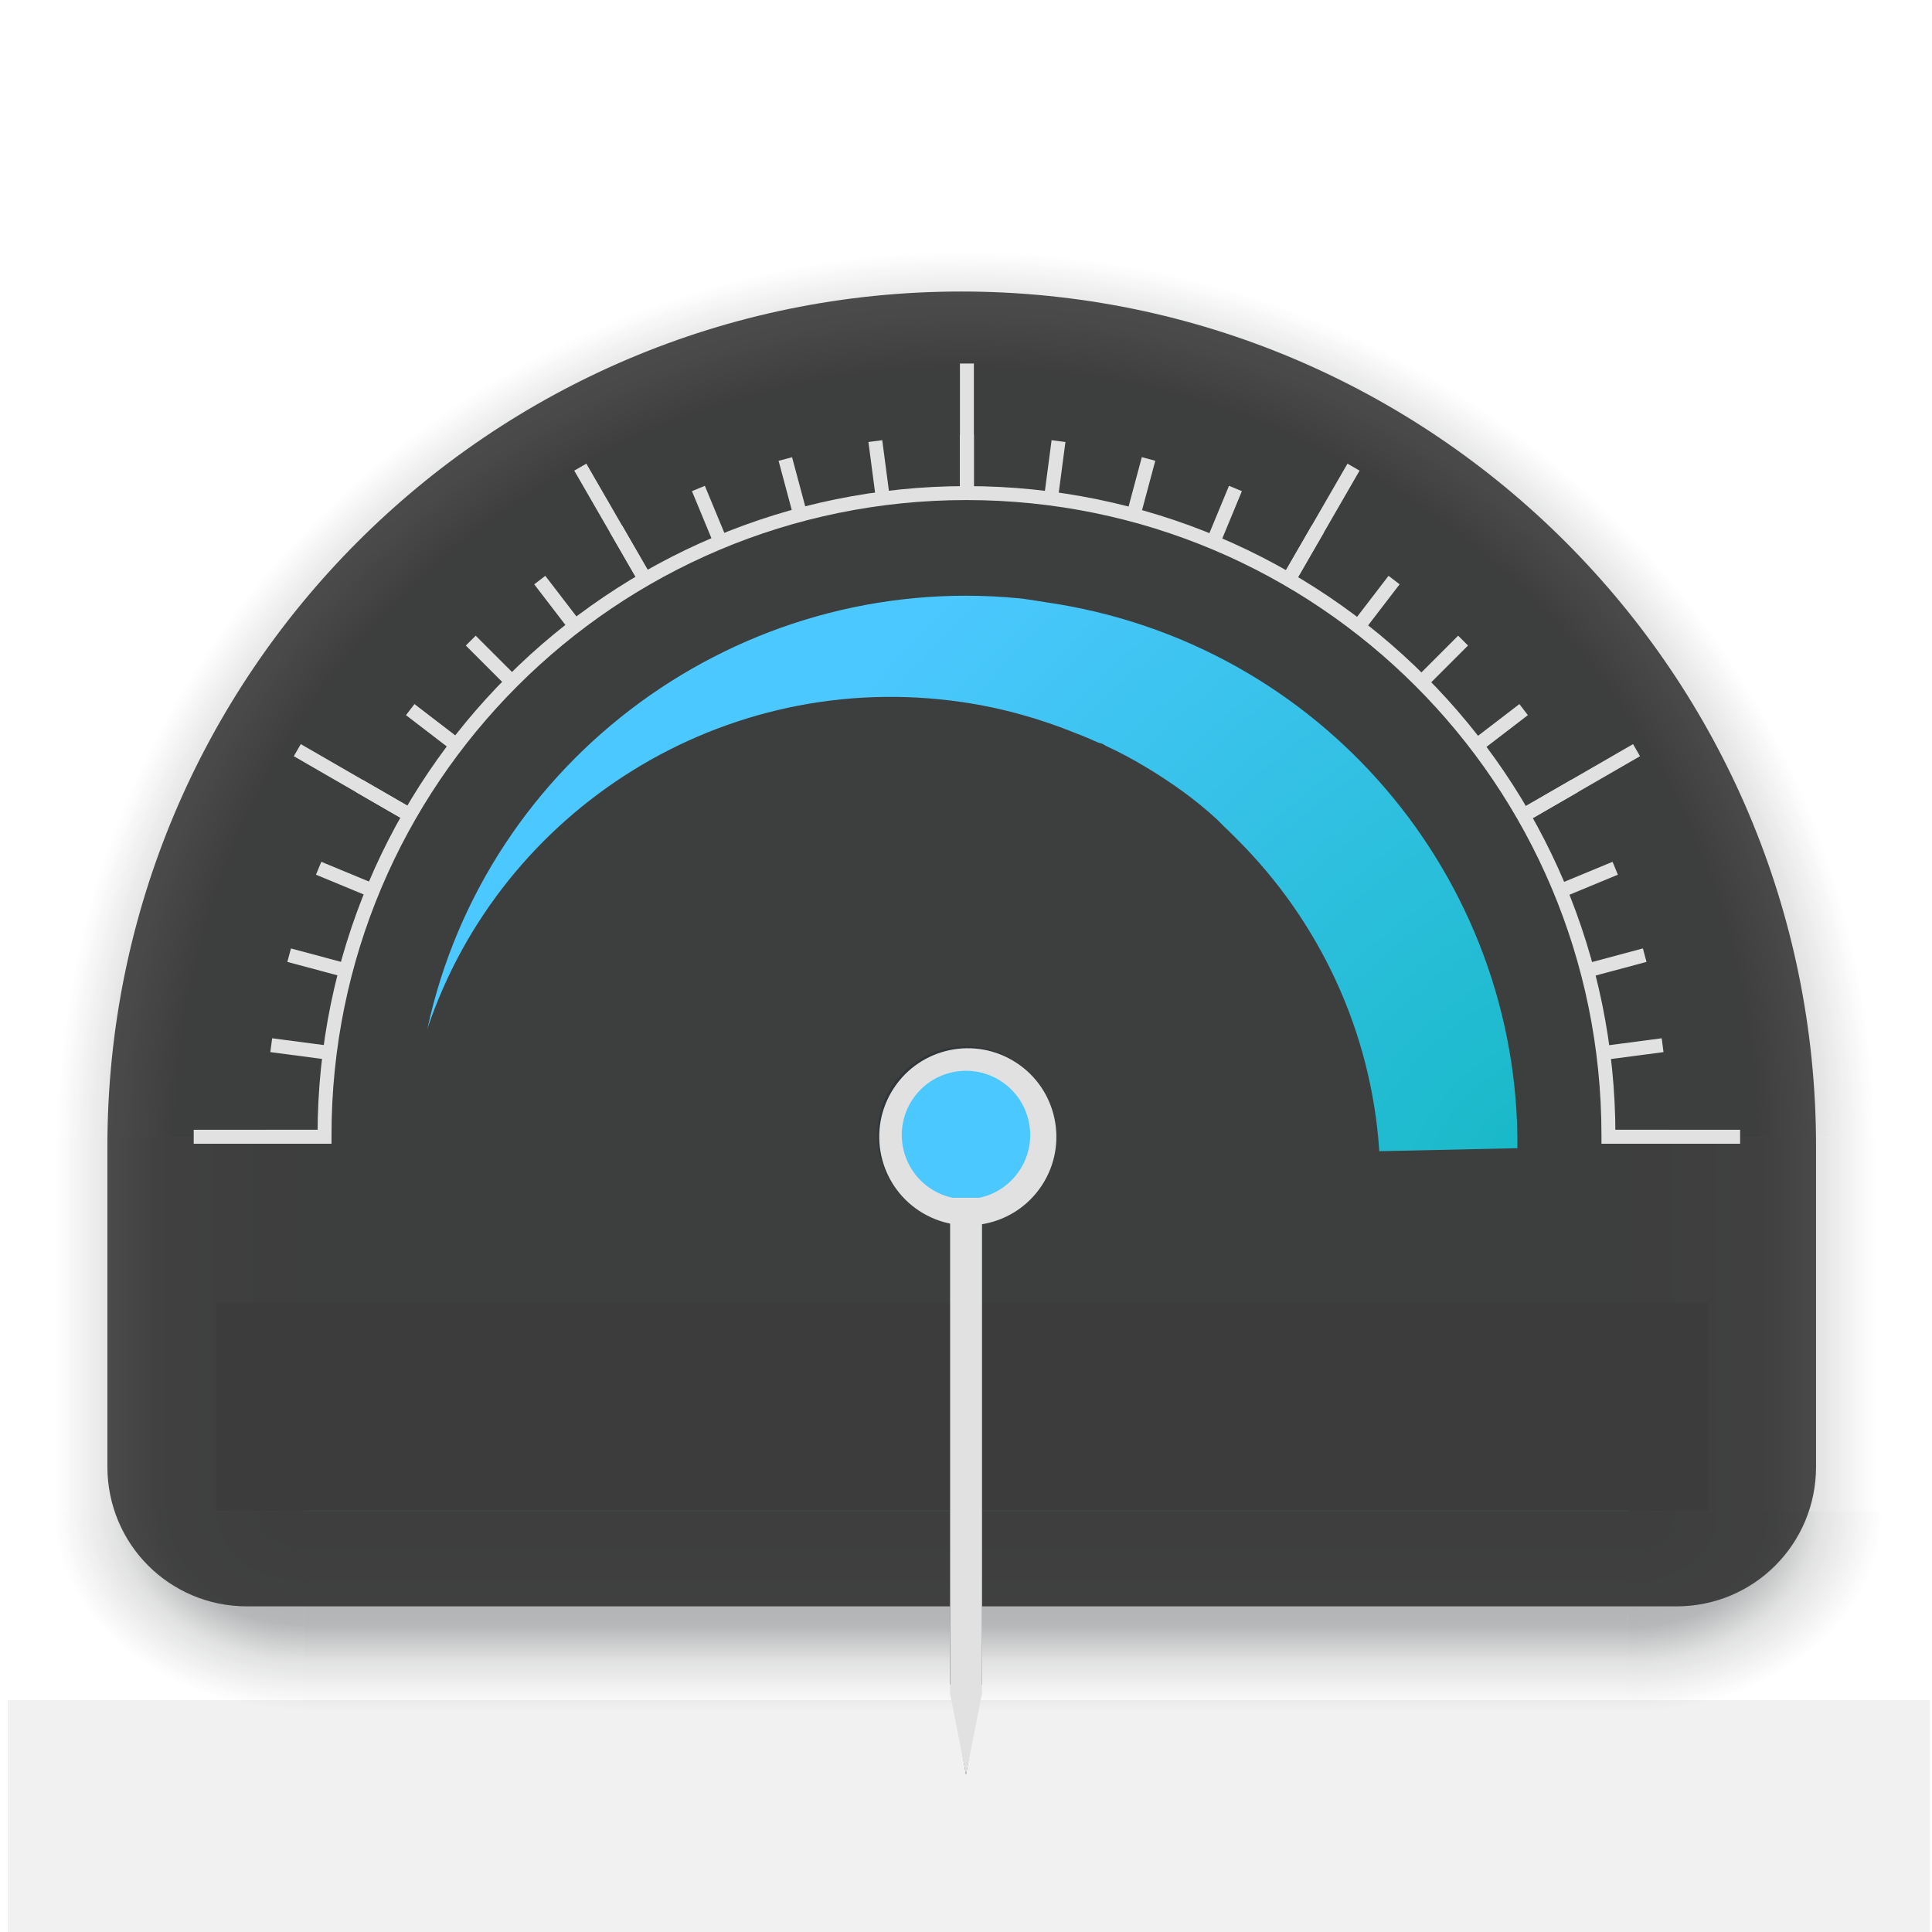
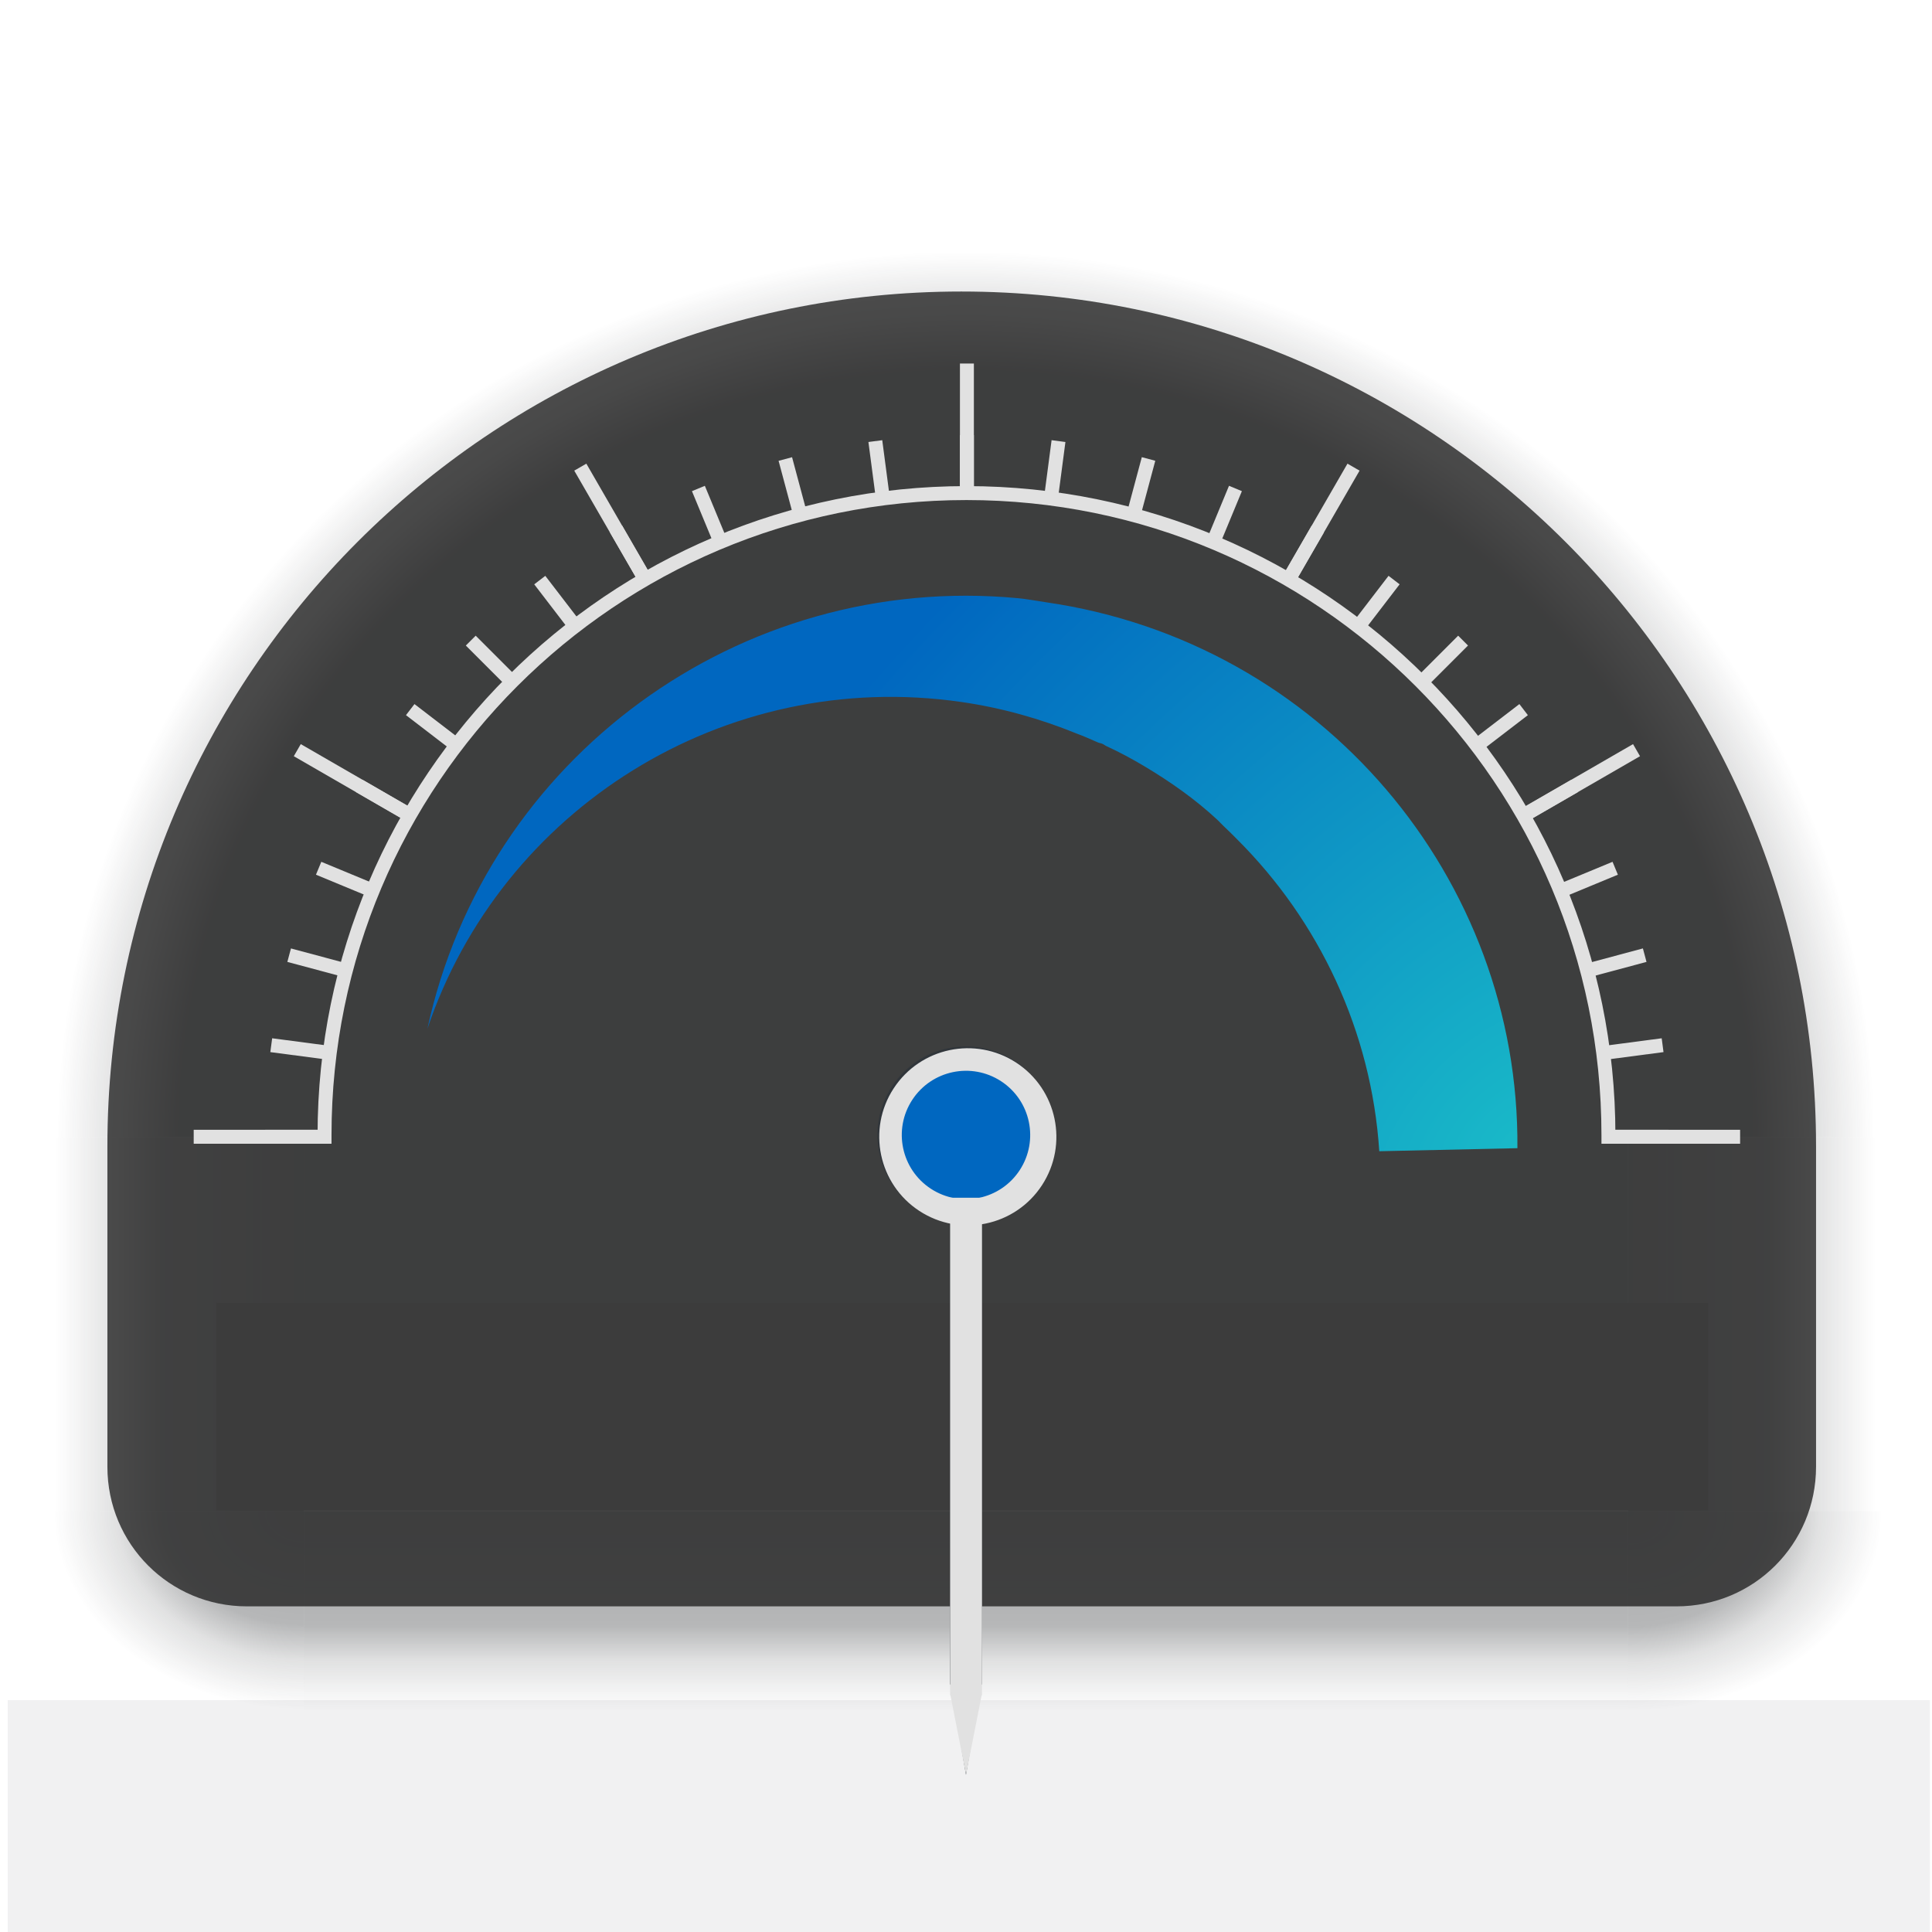
<svg xmlns="http://www.w3.org/2000/svg" xmlns:xlink="http://www.w3.org/1999/xlink" width="100" height="100" id="svg2318" version="1.0">
  <defs id="defs2320">
    <linearGradient id="linearGradient3857">
      <stop style="stop-color:#19b9c8;stop-opacity:1;" offset="0" id="stop3859" />
-       <stop style="stop-color:#4bc8ff;stop-opacity:1;" offset="1" id="stop3861" />
+       <stop style="stop-color:#0067C0;stop-opacity:1;" offset="1" id="stop3861" />
    </linearGradient>
    <radialGradient xlink:href="#linearGradient6057" id="radialGradient6145" gradientUnits="userSpaceOnUse" gradientTransform="matrix(1,0,0,0.9691463,0,-13.57078)" cx="1920.194" cy="75.827" fx="1920.194" fy="75.827" r="31.901" />
    <linearGradient id="linearGradient6057">
      <stop id="stop6059" offset="0" style="stop-color:#232629;stop-opacity:0.4;" />
      <stop style="stop-color:#232629;stop-opacity:0.4;" offset="0.832" id="stop6061" />
      <stop id="stop6063" offset="0.89" style="stop-color:#232629;stop-opacity:0.153;" />
      <stop style="stop-color:#232629;stop-opacity:0;" offset="0.96" id="stop6067" />
      <stop id="stop6065" offset="1" style="stop-color:#232629;stop-opacity:0;" />
    </linearGradient>
    <linearGradient id="linearGradient6001">
      <stop style="stop-color:#232629;stop-opacity:0.4;" offset="0" id="stop6003" />
      <stop id="stop6009" offset="0.5" style="stop-color:#232629;stop-opacity:0.333;" />
      <stop style="stop-color:#232629;stop-opacity:0.137;" offset="0.66" id="stop6011" />
      <stop id="stop6069" offset="0.79" style="stop-color:#232629;stop-opacity:0.055;" />
      <stop style="stop-color:#232629;stop-opacity:0;" offset="0.88" id="stop4592" />
      <stop style="stop-color:#232629;stop-opacity:0;" offset="1" id="stop6005" />
    </linearGradient>
    <radialGradient xlink:href="#linearGradient6001" id="radialGradient6151" gradientUnits="userSpaceOnUse" gradientTransform="matrix(-4.2717967e-6,1.971277,-2.01422,-4.3648542e-6,2077.639,-3645.04)" cx="1895.057" cy="90.642" fx="1895.057" fy="90.642" r="2.684" />
    <radialGradient xlink:href="#linearGradient6001" id="radialGradient6155" gradientUnits="userSpaceOnUse" gradientTransform="matrix(1.4816473e-5,1.970167,-1.994854,1.5002127e-5,2075.751,-3642.986)" cx="1895.057" cy="90.594" fx="1895.057" fy="90.594" r="2.684" />
    <linearGradient xlink:href="#linearGradient6001" id="linearGradient3984" gradientUnits="userSpaceOnUse" gradientTransform="matrix(1.295454,0,0,1.9262,-2160.103,-152.3326)" x1="1683.741" y1="93.231" x2="1683.741" y2="99.314" />
    <linearGradient xlink:href="#linearGradient6001" id="linearGradient3988" gradientUnits="userSpaceOnUse" gradientTransform="matrix(0.9180824,0,0,2.407718,-58.46213,4087.097)" x1="79.432" y1="-1732.515" x2="79.432" y2="-1738.547" />
    <linearGradient xlink:href="#linearGradient6001" id="linearGradient3991" gradientUnits="userSpaceOnUse" gradientTransform="matrix(0.9180824,0,0,2.407718,-58.46213,4028.256)" x1="78.216" y1="-1679.466" x2="78.216" y2="-1673.544" />
    <radialGradient xlink:href="#linearGradient3857" id="radialGradient3863" gradientUnits="userSpaceOnUse" gradientTransform="matrix(-1.5862,-1.578866,2.450455,-2.461838,61.98125,144.6314)" cx="37.732" cy="31.183" fx="37.732" fy="31.183" r="18.312" />
  </defs>
  <g id="layer1" transform="translate(0,50)">
    <g id="background" transform="translate(0,1)">
      <path id="path6117" style="fill:url(#radialGradient6145);fill-opacity:1;stroke:none" d="M 1920.195 27.926 A 31.901 31.901 0 0 0 1888.293 59.827 L 1897.886 59.827 L 1897.886 65.855 L 1942.515 65.855 L 1942.515 59.827 L 1952.095 59.827 A 31.901 31.901 0 0 0 1920.195 27.926 z " transform="matrix(1.535673,0,0,1.549337,-2898.802,-84.82964)" />
      <rect y="-15.733" x="7.863" height="14.733" width="19.35" id="rect6119" style="fill:url(#linearGradient3991);fill-opacity:1;stroke:none" transform="matrix(0,1,-1,0,0,0)" />
      <rect transform="matrix(0,1,-1,0,0,0)" style="fill:url(#linearGradient3988);fill-opacity:1;stroke:none" id="rect6121" width="19.35" height="14.733" x="7.863" y="-99" />
      <path style="fill:url(#radialGradient6151);fill-opacity:1;stroke:none" id="path6123" d="m 1900.409,90.578 a 5.368,5.368 0 0 1 -5.368,5.368 l 0,-5.368 z" transform="matrix(2.744657,0,0,2.195726,-5116.972,-171.6711)" />
      <rect y="27.213" x="15.733" height="11.787" width="68.534" id="rect6125" style="fill:url(#linearGradient3984);fill-opacity:1;stroke:none" />
      <path transform="matrix(-2.744657,0,0,2.195726,5216.972,-171.6711)" d="m 1900.409,90.578 a 5.368,5.368 0 0 1 -5.368,5.368 l 0,-5.368 z" id="path6127" style="fill:url(#radialGradient6155);fill-opacity:1;stroke:none" />
      <path id="path6129" d="m 49.756,-35.911 c -24.419,0 -44.197,19.824 -44.197,44.242 0,0.168 0,0.329 0,0.497 -8.7e-4,0.046 0,0.089 0,0.135 V 24.922 c 0,4.002 3.222,7.223 7.223,7.223 h 73.993 c 4.002,0 7.223,-3.222 7.223,-7.223 V 8.963 c 0,-0.078 0,-0.148 0,-0.226 0.001,-0.137 0,-0.269 0,-0.406 0,-24.419 -19.824,-44.242 -44.242,-44.242 z" style="opacity:0.8;fill:#232323;fill-opacity:1;stroke:none;stroke-width:0.629;stroke-miterlimit:4;stroke-dasharray:none;stroke-opacity:1" />
      <path style="fill:url(#radialGradient3863);fill-opacity:1;stroke:none" d="m 52.675,-20.039 c -14.397,-1.353 -27.526,8.3 -30.553,22.289 3.805,-11.332 15.334,-18.701 27.656,-16.913 2.093,0.304 4.071,0.867 5.943,1.629 0.376,0.136 0.727,0.299 1.094,0.457 0.072,0.036 0.169,0.041 0.246,0.078 0.072,0.031 0.13,0.082 0.198,0.114 0.682,0.313 1.346,0.67 1.992,1.056 1.326,0.794 2.609,1.691 3.758,2.761 0.058,0.047 0.101,0.102 0.15,0.15 0.043,0.048 0.101,0.101 0.149,0.15 0.238,0.23 0.484,0.46 0.714,0.7 4.262,4.242 6.968,9.963 7.369,16.155 L 78.541,8.43 C 78.657,-5.503 68.426,-17.755 54.146,-19.826 c -0.487,-0.071 -0.987,-0.168 -1.472,-0.213 z" id="path6131" />
      <path d="m 17.259,3.887 0.095,-0.716 -3.267,-0.43 -0.095,0.716 3.267,0.43 z m 0.796,-4.246 0.188,-0.697 -3.183,-0.853 -0.187,0.697 3.183,0.853 z m 1.344,-4.106 0.277,-0.667 -3.045,-1.261 -0.277,0.667 3.045,1.261 z m 1.868,-3.895 0.362,-0.625 -2.854,-1.648 -0.361,0.625 2.854,1.648 z m 2.361,-3.618 0.44,-0.573 -2.615,-2.006 -0.44,0.573 2.615,2.006 z m 2.813,-3.279 0.511,-0.51 -2.33,-2.33 -0.511,0.51 2.33,2.33 z m 3.217,-2.884 0.573,-0.439 -2.006,-2.614 -0.573,0.439 2.006,2.615 z m 3.566,-2.439 0.626,-0.361 -1.648,-2.854 -0.626,0.361 1.648,2.854 z m 3.853,-1.953 0.667,-0.276 -1.261,-3.045 -0.668,0.276 1.261,3.045 z m 4.075,-1.433 0.698,-0.186 -0.853,-3.183 -0.698,0.186 0.853,3.183 z m 4.227,-0.889 0.716,-0.094 -0.43,-3.267 -0.716,0.094 0.43,3.268 z m 4.307,-0.33 0.722,4.86e-4 -1.44e-4,-3.295 -0.722,-5.92e-4 0,3.296 z m 4.314,0.235 0.716,0.095 0.43,-3.267 -0.716,-0.095 -0.43,3.268 z m 4.246,0.796 0.698,0.187 0.853,-3.183 -0.697,-0.187 -0.853,3.183 z m 4.106,1.344 0.667,0.277 1.261,-3.045 -0.667,-0.277 -1.261,3.045 z m 3.895,1.868 0.625,0.362 1.648,-2.854 -0.625,-0.362 -1.648,2.854 z m 3.618,2.361 0.573,0.44 2.006,-2.615 -0.573,-0.44 -2.006,2.615 z m 3.279,2.813 0.51,0.511 2.33,-2.33 -0.51,-0.511 -2.33,2.33 z m 2.884,3.217 0.439,0.573 2.615,-2.006 -0.439,-0.573 -2.615,2.006 z m 2.439,3.566 0.361,0.626 2.854,-1.648 -0.361,-0.626 -2.854,1.648 z m 1.953,3.853 0.276,0.667 3.045,-1.261 -0.276,-0.667 -3.045,1.261 z m 1.433,4.075 0.187,0.698 3.183,-0.853 -0.187,-0.698 -3.183,0.853 z m 0.889,4.228 0.094,0.716 3.267,-0.43 -0.094,-0.716 -3.268,0.43 z m -69.014,4.307 0,0.722 3.341,0 0,-0.722 z m 69.343,0 0,0.722 3.296,0 0,-0.722 z" style="fill:#e1e1e1;fill-opacity:1;stroke:none" id="path6139" />
      <path d="m 21.267,-8.36 0.361,-0.626 -6.06,-3.499 -0.361,0.626 z m 11.955,-12.22 0.626,-0.361 -3.499,-6.06 -0.626,0.361 z m 16.464,-4.605 0.722,9e-6 0,-6.998 -0.722,-9e-6 z m 16.56,4.244 0.626,0.361 3.499,-6.06 -0.626,-0.361 z m 12.22,11.955 0.361,0.626 6.06,-3.499 -0.361,-0.626 z m -68.44,16.464 0,0.722 6.998,0 0,-0.722 z m 73.045,0 0,0.722 6.997,0 0,-0.722 z" style="fill:#e1e1e1;fill-opacity:1;stroke:none" id="path6141" />
      <path id="path6143" d="m 50.025,-25.839 c -18.546,0 -33.588,15.042 -33.588,33.588 0,0.152 0,0.3 0,0.451 l 0.722,0 c 0,-0.153 0,-0.298 0,-0.451 0,-18.156 14.71,-32.866 32.866,-32.866 18.155,0 32.866,14.71 32.866,32.866 0,0.153 0,0.299 0,0.451 l 0.722,0 c 0,-0.152 0,-0.299 0,-0.451 0,-18.546 -15.042,-33.588 -33.588,-33.588 z" style="font-size:medium;font-style:normal;font-variant:normal;font-weight:normal;font-stretch:normal;text-indent:0;text-align:start;text-decoration:none;line-height:normal;letter-spacing:normal;word-spacing:normal;text-transform:none;direction:ltr;block-progression:tb;writing-mode:lr-tb;text-anchor:start;baseline-shift:baseline;color:#000000;fill:#e1e1e1;fill-opacity:1;stroke:none;stroke-width:0.5;marker:none;visibility:visible;display:inline;overflow:visible;enable-background:accumulate;font-family:Sans;-inkscape-font-specification:Sans" />
    </g>
    <rect style="fill:#3c3c3c;fill-opacity:1;fill-rule:evenodd;stroke:none" id="label1" width="77.213" height="10.759" x="11.204" y="17.431" />
    <rect y="38" x="0.401" height="12" width="99.486" id="label0" style="fill:#20212b;fill-opacity:0.059;fill-rule:evenodd;stroke:none" />
    <g id="pointer" transform="matrix(-0.7899215,1.209561,-1.209561,-0.7899215,1556.698,-762.9395)" style="fill:#31363b;fill-opacity:1">
      <path style="fill:#31363b;fill-opacity:1;stroke:none" id="path6137" d="m 1777.896,382.032 a 6.499,6.499 0 0 1 -6.499,6.499 6.499,6.499 0 0 1 -6.5,-6.499 6.499,6.499 0 0 1 6.5,-6.499 6.499,6.499 0 0 1 6.499,6.499 z" transform="matrix(0.4882235,0,0,0.4882235,152.6814,394.6347)" />
      <path style="fill:#31363b;fill-opacity:1;stroke:none" d="m 418.281,212 0,0.031 -7.438,1.281 7.438,1.281 0,0.031 0.125,0 46.469,0 0,-2.625 -46.469,0 z" transform="matrix(-0.3644114,0.2379842,-0.2379842,-0.3644114,1237.192,548.5773)" id="path6135" />
      <rect style="fill:#000000;fill-opacity:0.059;stroke:none;opacity:0.005" id="rect5099" width="12" height="40" x="44" y="53" transform="matrix(-0.3784937,-0.5795654,0.5795654,-0.3784937,1002.396,632.3655)" />
    </g>
    <rect y="51.04" x="0.354" height="90" width="360" id="rotateminmax" style="fill:#242424;fill-opacity:0.051;fill-rule:evenodd;stroke:none" />
    <path style="fill:#e1e1e1;fill-opacity:1;stroke:none" id="rotatecenter" d="m 1777.896,382.032 a 6.499,6.499 0 0 1 -6.499,6.499 6.499,6.499 0 0 1 -6.5,-6.499 6.499,6.499 0 0 1 6.5,-6.499 6.499,6.499 0 0 1 6.499,6.499 z" transform="matrix(-0.5905361,-0.3856583,0.3856583,-0.5905361,948.8337,917.5987)" />
    <path transform="matrix(-0.3353145,-0.2189821,0.2189821,-0.3353145,560.4108,524.8462)" d="m 1777.896,382.032 a 6.499,6.499 0 0 1 -6.499,6.499 6.499,6.499 0 0 1 -6.5,-6.499 6.499,6.499 0 0 1 6.5,-6.499 6.499,6.499 0 0 1 6.499,6.499 z" id="foreground" style="opacity:0.005;fill:#31363b;fill-opacity:1;stroke:none" />
    <g style="fill:#232629;fill-opacity:0.2" transform="matrix(-0.7899215,1.209561,-1.209561,-0.7899215,1556.698,-762.9395)" id="pointer-shadow">
-       <path transform="matrix(0.3539417,0,0,0.3539417,390.5477,445.9347)" d="m 1777.896,382.032 a 6.499,6.499 0 0 1 -6.499,6.499 6.499,6.499 0 0 1 -6.5,-6.499 6.499,6.499 0 0 1 6.5,-6.499 6.499,6.499 0 0 1 6.499,6.499 z" id="path4029" style="fill:#4bc8ff;fill-opacity:1;stroke:none" />
+       <path transform="matrix(0.3539417,0,0,0.3539417,390.5477,445.9347)" d="m 1777.896,382.032 a 6.499,6.499 0 0 1 -6.499,6.499 6.499,6.499 0 0 1 -6.5,-6.499 6.499,6.499 0 0 1 6.5,-6.499 6.499,6.499 0 0 1 6.499,6.499 z" id="path4029" style="fill:#0067C0;fill-opacity:1;stroke:none" />
      <path id="path4031" d="m 1034.641,570.652 -0.01,-0.011 2.077,-2.023 -2.687,1.089 -0.01,-0.011 -0.04,0.026 -14.884,9.72 0.625,0.957 14.884,-9.72 z" style="fill:#e1e1e1;fill-opacity:1;stroke:none;stroke-width:0.408" />
    </g>
  </g>
</svg>
